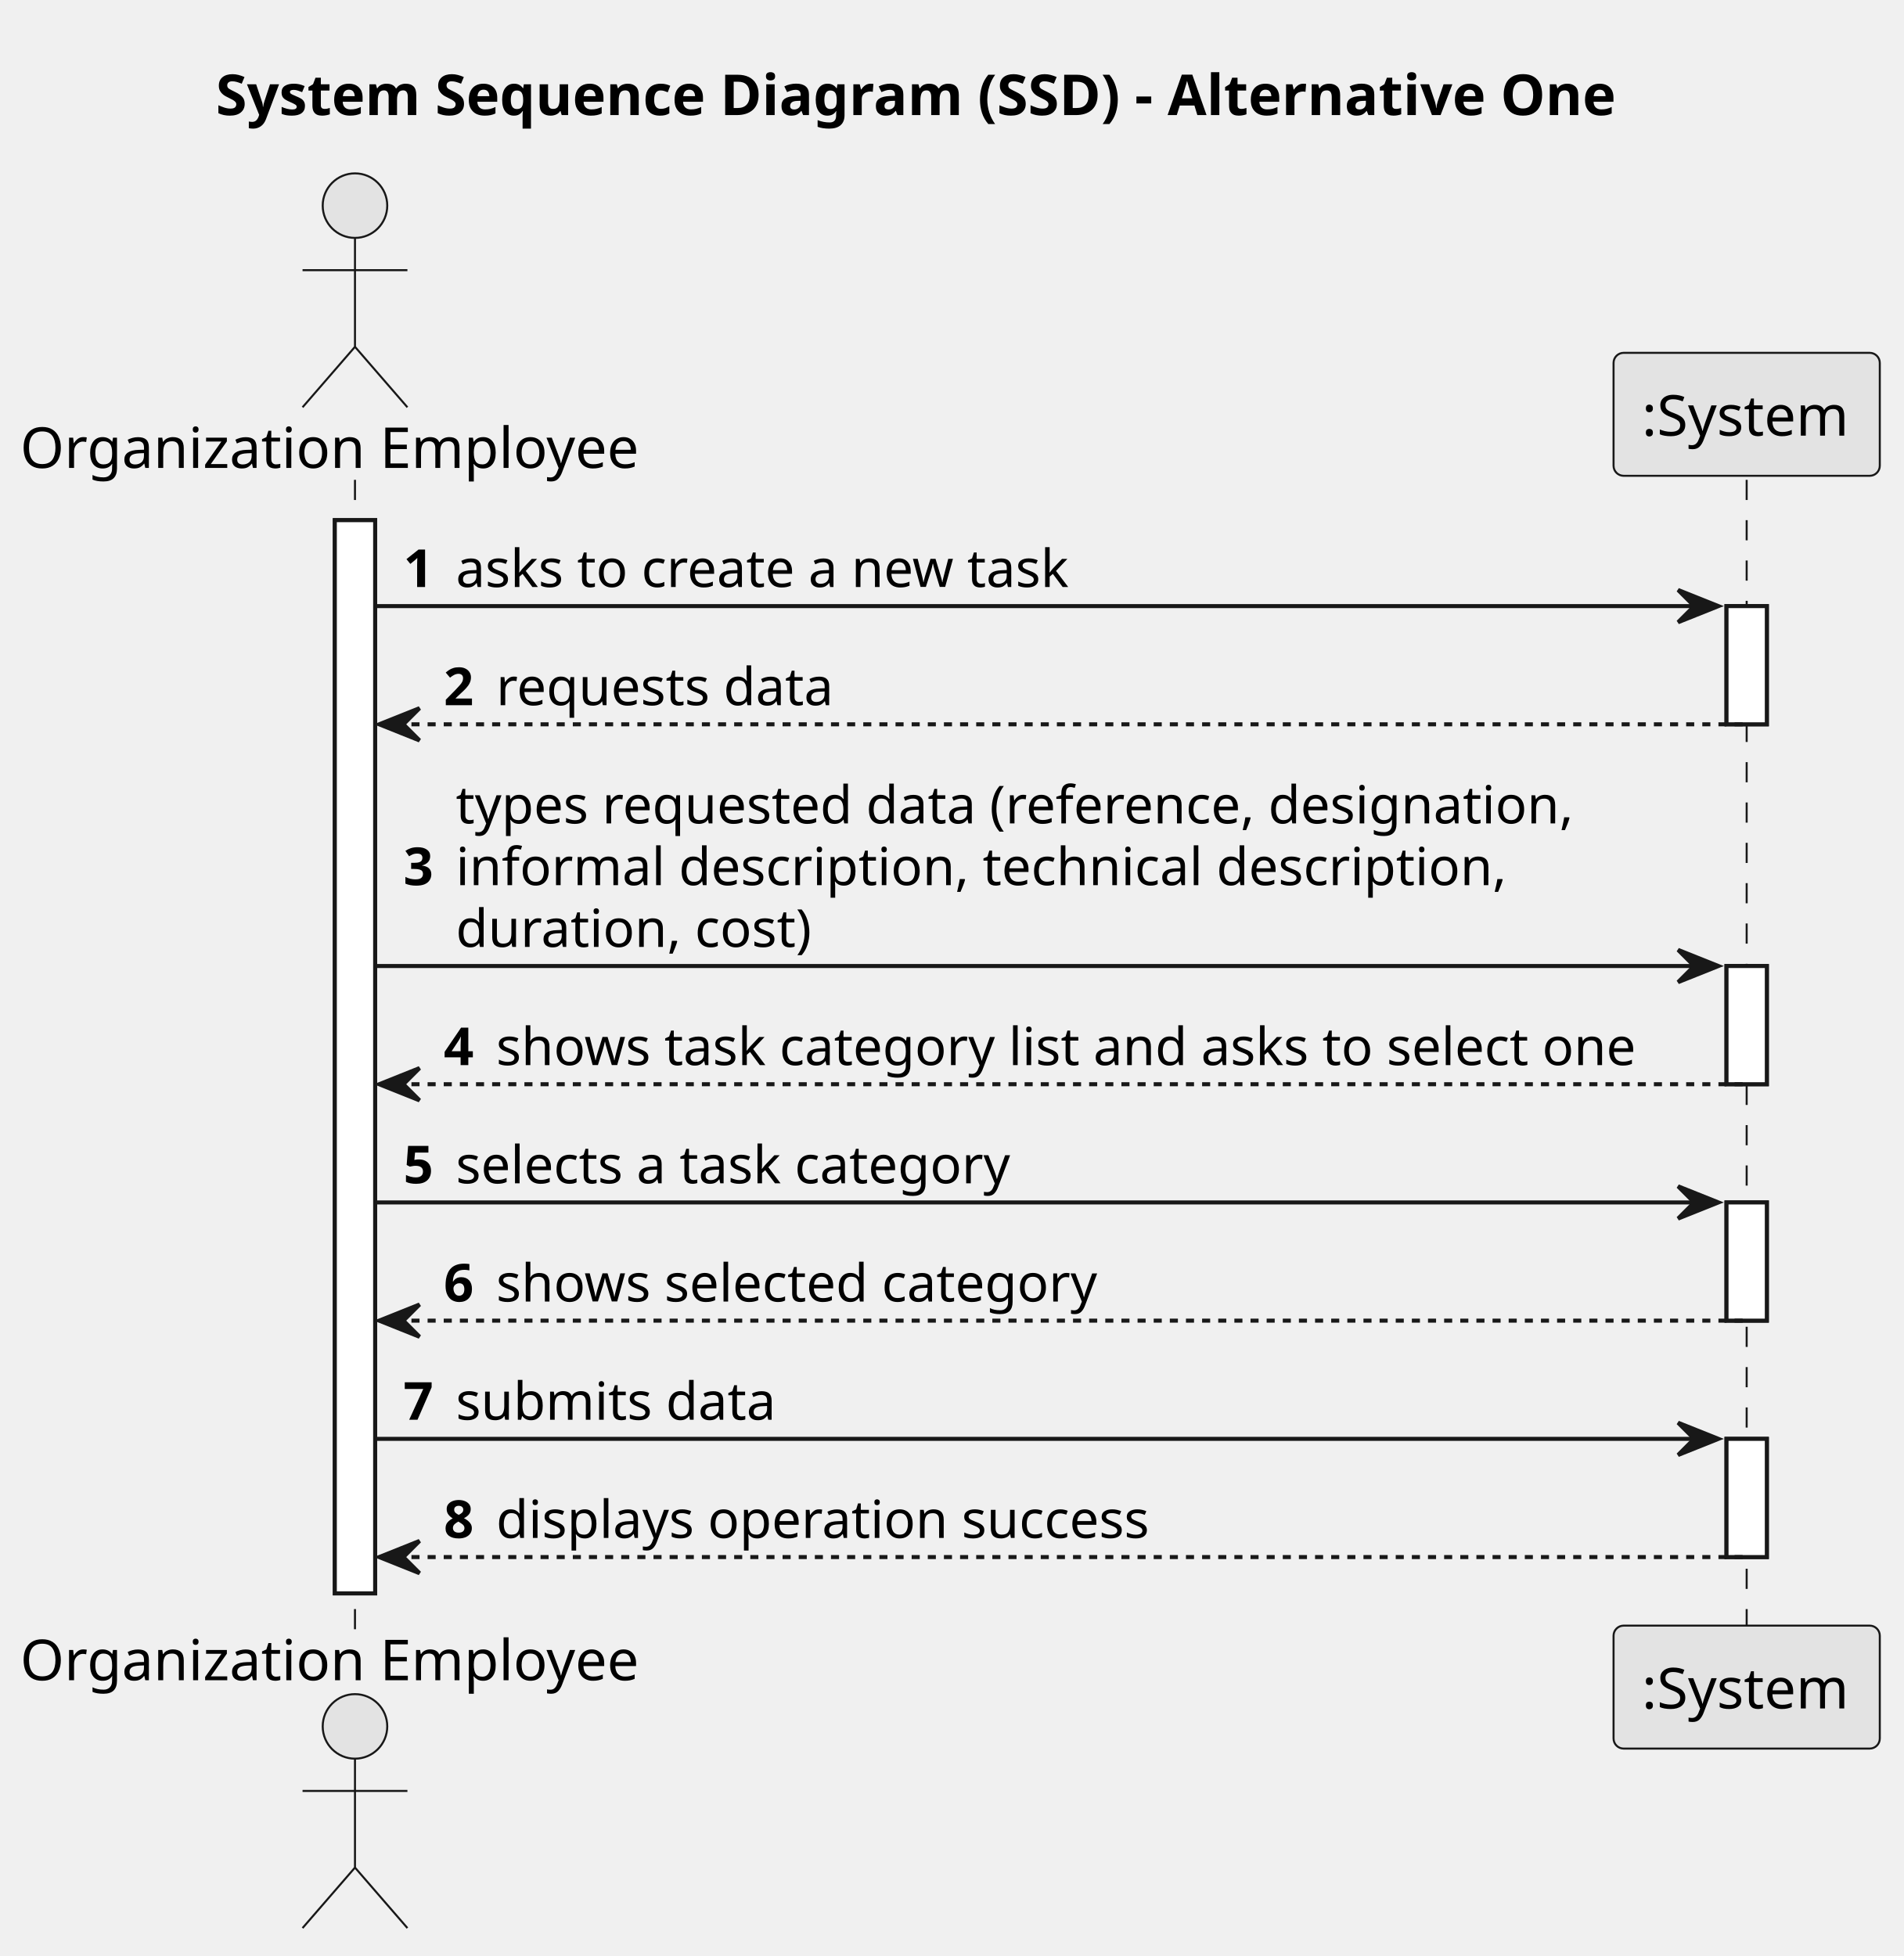
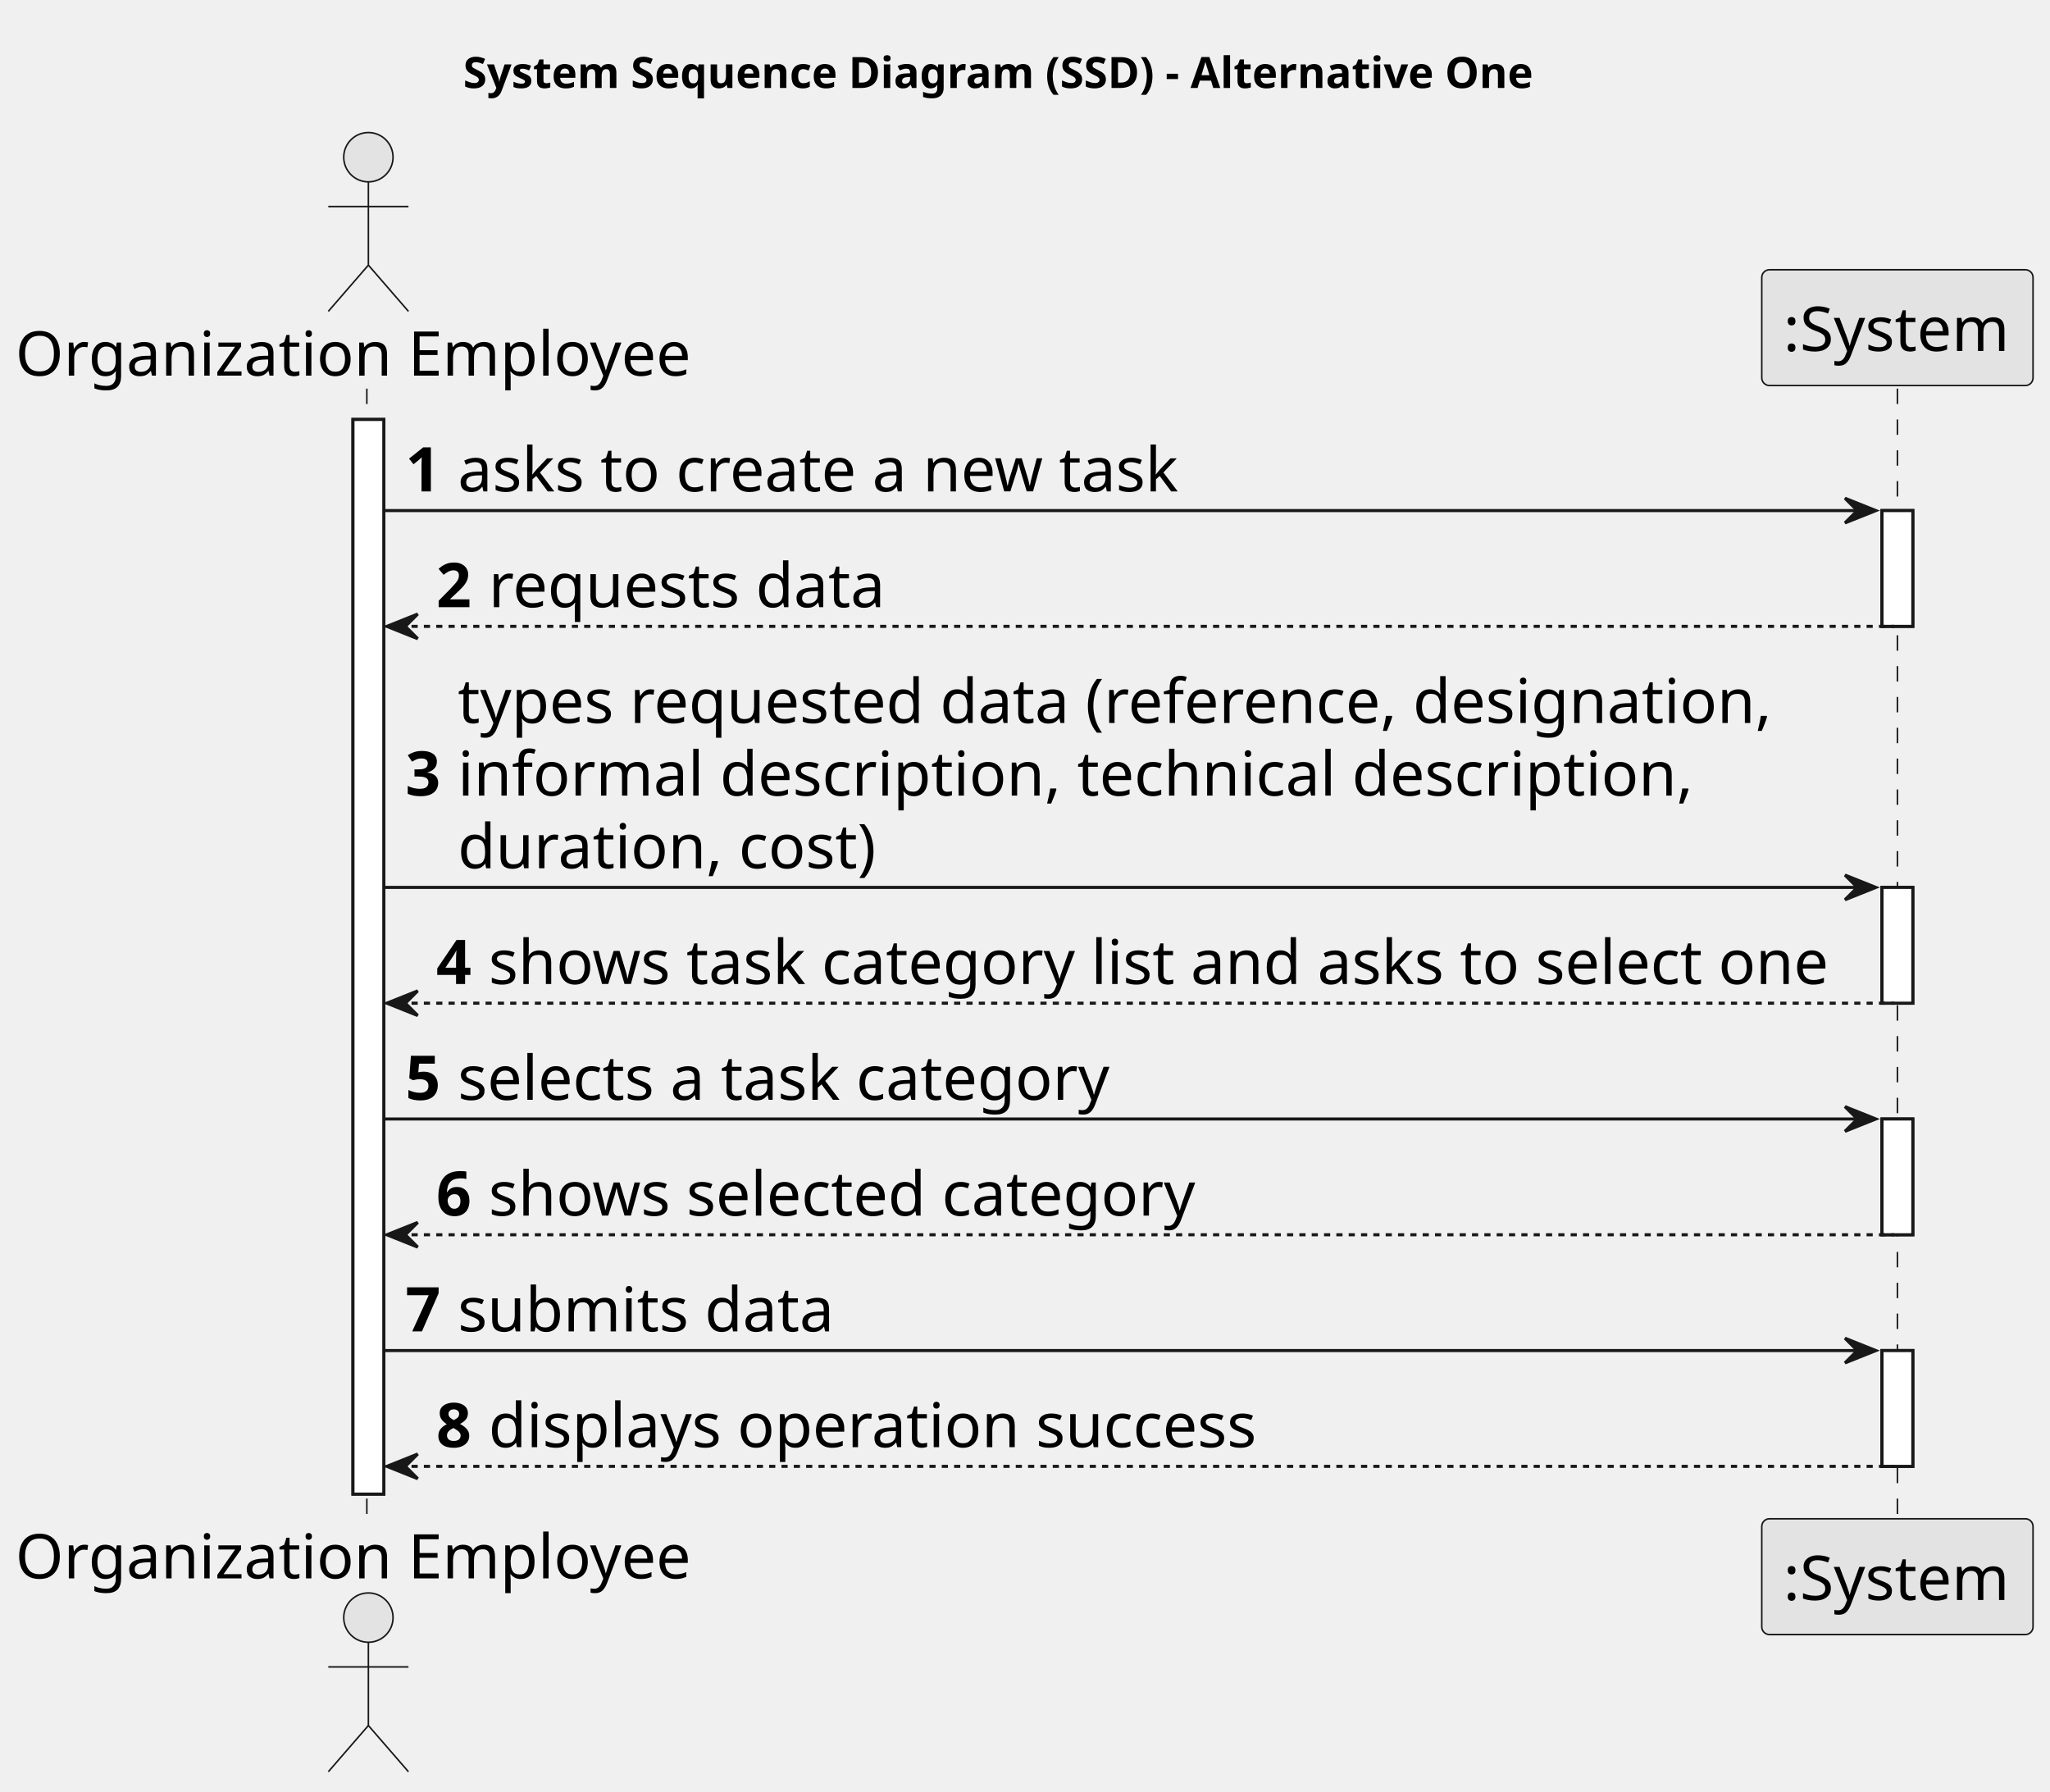
- <svg xmlns="http://www.w3.org/2000/svg" contentStyleType="text/css" height="485px" preserveAspectRatio="none" style="width:472px;height:485px;background:#FFFFFF;" version="1.1" viewBox="0 0 472 485" width="472px" zoomAndPan="magnify">
+ <svg xmlns="http://www.w3.org/2000/svg" contentStyleType="text/css" height="581px" preserveAspectRatio="none" style="width:665px;height:581px;background:#FFFFFF;" version="1.1" viewBox="0 0 665 581" width="665px" zoomAndPan="magnify">
  <defs />
  <g>
-     <text fill="#000000" font-family="sans-serif" font-size="14" font-weight="bold" lengthAdjust="spacing" textLength="363" x="53.5" y="28.535">System Sequence Diagram (SSD) - Alternative One</text>
-     <rect fill="#FFFFFF" height="266.106" style="stroke:#181818;stroke-width:1.0;" width="10" x="83" y="128.977" />
-     <rect fill="#FFFFFF" height="29.311" style="stroke:#181818;stroke-width:1.0;" width="10" x="428" y="150.287" />
-     <rect fill="#FFFFFF" height="29.311" style="stroke:#181818;stroke-width:1.0;" width="10" x="428" y="239.529" />
-     <rect fill="#FFFFFF" height="29.311" style="stroke:#181818;stroke-width:1.0;" width="10" x="428" y="298.15" />
-     <rect fill="#FFFFFF" height="29.311" style="stroke:#181818;stroke-width:1.0;" width="10" x="428" y="356.772" />
-     <line style="stroke:#181818;stroke-width:0.5;stroke-dasharray:5.0,5.0;" x1="88" x2="88" y1="118.977" y2="404.082" />
-     <line style="stroke:#181818;stroke-width:0.5;stroke-dasharray:5.0,5.0;" x1="433" x2="433" y1="118.977" y2="404.082" />
-     <text fill="#000000" font-family="sans-serif" font-size="14" lengthAdjust="spacing" textLength="160" x="5" y="116.023">Organization Employee</text>
-     <ellipse cx="88" cy="50.988" fill="#E3E3E3" rx="8" ry="8" style="stroke:#181818;stroke-width:0.5;" />
-     <path d="M88,58.988 L88,85.988 M75,66.988 L101,66.988 M88,85.988 L75,100.988 M88,85.988 L101,100.988 " fill="none" style="stroke:#181818;stroke-width:0.5;" />
-     <text fill="#000000" font-family="sans-serif" font-size="14" lengthAdjust="spacing" textLength="160" x="5" y="416.617">Organization Employee</text>
-     <ellipse cx="88" cy="428.07" fill="#E3E3E3" rx="8" ry="8" style="stroke:#181818;stroke-width:0.5;" />
-     <path d="M88,436.07 L88,463.07 M75,444.07 L101,444.07 M88,463.07 L75,478.07 M88,463.07 L101,478.07 " fill="none" style="stroke:#181818;stroke-width:0.5;" />
-     <rect fill="#E3E3E3" height="30.488" rx="2.5" ry="2.5" style="stroke:#181818;stroke-width:0.5;" width="66" x="400" y="87.488" />
-     <text fill="#000000" font-family="sans-serif" font-size="14" lengthAdjust="spacing" textLength="52" x="407" y="108.023">:System</text>
-     <rect fill="#E3E3E3" height="30.488" rx="2.5" ry="2.5" style="stroke:#181818;stroke-width:0.5;" width="66" x="400" y="403.082" />
-     <text fill="#000000" font-family="sans-serif" font-size="14" lengthAdjust="spacing" textLength="52" x="407" y="423.617">:System</text>
-     <rect fill="#FFFFFF" height="266.106" style="stroke:#181818;stroke-width:1.0;" width="10" x="83" y="128.977" />
-     <rect fill="#FFFFFF" height="29.311" style="stroke:#181818;stroke-width:1.0;" width="10" x="428" y="150.287" />
-     <rect fill="#FFFFFF" height="29.311" style="stroke:#181818;stroke-width:1.0;" width="10" x="428" y="239.529" />
-     <rect fill="#FFFFFF" height="29.311" style="stroke:#181818;stroke-width:1.0;" width="10" x="428" y="298.15" />
-     <rect fill="#FFFFFF" height="29.311" style="stroke:#181818;stroke-width:1.0;" width="10" x="428" y="356.772" />
-     <polygon fill="#181818" points="416,146.287,426,150.287,416,154.287,420,150.287" style="stroke:#181818;stroke-width:1.0;" />
-     <line style="stroke:#181818;stroke-width:1.0;" x1="93" x2="422" y1="150.287" y2="150.287" />
-     <text fill="#000000" font-family="sans-serif" font-size="13" font-weight="bold" lengthAdjust="spacing" textLength="9" x="100" y="145.545">1</text>
-     <text fill="#000000" font-family="sans-serif" font-size="13" lengthAdjust="spacing" textLength="159" x="113" y="145.545">asks to create a new task</text>
-     <polygon fill="#181818" points="104,175.598,94,179.598,104,183.598,100,179.598" style="stroke:#181818;stroke-width:1.0;" />
-     <line style="stroke:#181818;stroke-width:1.0;stroke-dasharray:2.0,2.0;" x1="98" x2="432" y1="179.598" y2="179.598" />
-     <text fill="#000000" font-family="sans-serif" font-size="13" font-weight="bold" lengthAdjust="spacing" textLength="9" x="110" y="174.856">2</text>
-     <text fill="#000000" font-family="sans-serif" font-size="13" lengthAdjust="spacing" textLength="85" x="123" y="174.856">requests data</text>
-     <polygon fill="#181818" points="416,235.529,426,239.529,416,243.529,420,239.529" style="stroke:#181818;stroke-width:1.0;" />
-     <line style="stroke:#181818;stroke-width:1.0;" x1="93" x2="422" y1="239.529" y2="239.529" />
-     <text fill="#000000" font-family="sans-serif" font-size="13" font-weight="bold" lengthAdjust="spacing" textLength="9" x="100" y="219.477">3</text>
-     <text fill="#000000" font-family="sans-serif" font-size="13" lengthAdjust="spacing" textLength="283" x="113" y="204.166">types requested data (reference, designation,</text>
-     <text fill="#000000" font-family="sans-serif" font-size="13" lengthAdjust="spacing" textLength="272" x="113" y="219.477">informal description, technical description,</text>
-     <text fill="#000000" font-family="sans-serif" font-size="13" lengthAdjust="spacing" textLength="92" x="113" y="234.787">duration, cost)</text>
-     <polygon fill="#181818" points="104,264.84,94,268.84,104,272.84,100,268.84" style="stroke:#181818;stroke-width:1.0;" />
-     <line style="stroke:#181818;stroke-width:1.0;stroke-dasharray:2.0,2.0;" x1="98" x2="432" y1="268.84" y2="268.84" />
-     <text fill="#000000" font-family="sans-serif" font-size="13" font-weight="bold" lengthAdjust="spacing" textLength="9" x="110" y="264.098">4</text>
-     <text fill="#000000" font-family="sans-serif" font-size="13" lengthAdjust="spacing" textLength="298" x="123" y="264.098">shows task category list and asks to select one</text>
-     <polygon fill="#181818" points="416,294.15,426,298.15,416,302.15,420,298.15" style="stroke:#181818;stroke-width:1.0;" />
-     <line style="stroke:#181818;stroke-width:1.0;" x1="93" x2="422" y1="298.15" y2="298.15" />
-     <text fill="#000000" font-family="sans-serif" font-size="13" font-weight="bold" lengthAdjust="spacing" textLength="9" x="100" y="293.408">5</text>
-     <text fill="#000000" font-family="sans-serif" font-size="13" lengthAdjust="spacing" textLength="144" x="113" y="293.408">selects a task category</text>
-     <polygon fill="#181818" points="104,323.461,94,327.461,104,331.461,100,327.461" style="stroke:#181818;stroke-width:1.0;" />
-     <line style="stroke:#181818;stroke-width:1.0;stroke-dasharray:2.0,2.0;" x1="98" x2="432" y1="327.461" y2="327.461" />
-     <text fill="#000000" font-family="sans-serif" font-size="13" font-weight="bold" lengthAdjust="spacing" textLength="9" x="110" y="322.719">6</text>
-     <text fill="#000000" font-family="sans-serif" font-size="13" lengthAdjust="spacing" textLength="154" x="123" y="322.719">shows selected category</text>
-     <polygon fill="#181818" points="416,352.772,426,356.772,416,360.772,420,356.772" style="stroke:#181818;stroke-width:1.0;" />
-     <line style="stroke:#181818;stroke-width:1.0;" x1="93" x2="422" y1="356.772" y2="356.772" />
-     <text fill="#000000" font-family="sans-serif" font-size="13" font-weight="bold" lengthAdjust="spacing" textLength="9" x="100" y="352.029">7</text>
-     <text fill="#000000" font-family="sans-serif" font-size="13" lengthAdjust="spacing" textLength="82" x="113" y="352.029">submits data</text>
-     <polygon fill="#181818" points="104,382.082,94,386.082,104,390.082,100,386.082" style="stroke:#181818;stroke-width:1.0;" />
-     <line style="stroke:#181818;stroke-width:1.0;stroke-dasharray:2.0,2.0;" x1="98" x2="432" y1="386.082" y2="386.082" />
-     <text fill="#000000" font-family="sans-serif" font-size="13" font-weight="bold" lengthAdjust="spacing" textLength="9" x="110" y="381.34">8</text>
-     <text fill="#000000" font-family="sans-serif" font-size="13" lengthAdjust="spacing" textLength="170" x="123" y="381.34">displays operation success</text>
+     <text fill="#000000" font-family="sans-serif" font-size="14" font-weight="bold" lengthAdjust="spacing" textLength="363" x="150.25" y="28.535">System Sequence Diagram (SSD) - Alternative One</text>
+     <rect fill="#FFFFFF" height="348.547" style="stroke:#181818;stroke-width:1.0;" width="10" x="114.5" y="136.043" />
+     <rect fill="#FFFFFF" height="37.555" style="stroke:#181818;stroke-width:1.0;" width="10" x="610.5" y="165.598" />
+     <rect fill="#FFFFFF" height="37.555" style="stroke:#181818;stroke-width:1.0;" width="10" x="610.5" y="287.816" />
+     <rect fill="#FFFFFF" height="37.555" style="stroke:#181818;stroke-width:1.0;" width="10" x="610.5" y="362.926" />
+     <rect fill="#FFFFFF" height="37.555" style="stroke:#181818;stroke-width:1.0;" width="10" x="610.5" y="438.035" />
+     <line style="stroke:#181818;stroke-width:0.5;stroke-dasharray:5.0,5.0;" x1="119" x2="119" y1="126.043" y2="493.59" />
+     <line style="stroke:#181818;stroke-width:0.5;stroke-dasharray:5.0,5.0;" x1="615.5" x2="615.5" y1="126.043" y2="493.59" />
+     <text fill="#000000" font-family="sans-serif" font-size="20" lengthAdjust="spacing" textLength="223" x="5" y="121.824">Organization Employee</text>
+     <ellipse cx="119.5" cy="50.988" fill="#E3E3E3" rx="8" ry="8" style="stroke:#181818;stroke-width:0.5;" />
+     <path d="M119.5,58.988 L119.5,85.988 M106.5,66.988 L132.5,66.988 M119.5,85.988 L106.5,100.988 M119.5,85.988 L132.5,100.988 " fill="none" style="stroke:#181818;stroke-width:0.5;" />
+     <text fill="#000000" font-family="sans-serif" font-size="20" lengthAdjust="spacing" textLength="223" x="5" y="511.926">Organization Employee</text>
+     <ellipse cx="119.5" cy="524.644" fill="#E3E3E3" rx="8" ry="8" style="stroke:#181818;stroke-width:0.5;" />
+     <path d="M119.5,532.644 L119.5,559.644 M106.5,540.644 L132.5,540.644 M119.5,559.644 L106.5,574.644 M119.5,559.644 L132.5,574.644 " fill="none" style="stroke:#181818;stroke-width:0.5;" />
+     <rect fill="#E3E3E3" height="37.555" rx="2.5" ry="2.5" style="stroke:#181818;stroke-width:0.5;" width="88" x="571.5" y="87.488" />
+     <text fill="#000000" font-family="sans-serif" font-size="20" lengthAdjust="spacing" textLength="74" x="578.5" y="113.824">:System</text>
+     <rect fill="#E3E3E3" height="37.555" rx="2.5" ry="2.5" style="stroke:#181818;stroke-width:0.5;" width="88" x="571.5" y="492.59" />
+     <text fill="#000000" font-family="sans-serif" font-size="20" lengthAdjust="spacing" textLength="74" x="578.5" y="518.926">:System</text>
+     <rect fill="#FFFFFF" height="348.547" style="stroke:#181818;stroke-width:1.0;" width="10" x="114.5" y="136.043" />
+     <rect fill="#FFFFFF" height="37.555" style="stroke:#181818;stroke-width:1.0;" width="10" x="610.5" y="165.598" />
+     <rect fill="#FFFFFF" height="37.555" style="stroke:#181818;stroke-width:1.0;" width="10" x="610.5" y="287.816" />
+     <rect fill="#FFFFFF" height="37.555" style="stroke:#181818;stroke-width:1.0;" width="10" x="610.5" y="362.926" />
+     <rect fill="#FFFFFF" height="37.555" style="stroke:#181818;stroke-width:1.0;" width="10" x="610.5" y="438.035" />
+     <polygon fill="#181818" points="598.5,161.598,608.5,165.598,598.5,169.598,602.5,165.598" style="stroke:#181818;stroke-width:1.0;" />
+     <line style="stroke:#181818;stroke-width:1.0;" x1="124.5" x2="604.5" y1="165.598" y2="165.598" />
+     <text fill="#000000" font-family="sans-serif" font-size="20" font-weight="bold" lengthAdjust="spacing" textLength="13" x="131.5" y="159.379">1</text>
+     <text fill="#000000" font-family="sans-serif" font-size="20" lengthAdjust="spacing" textLength="239" x="148.5" y="159.379">asks to create a new task</text>
+     <polygon fill="#181818" points="135.5,199.152,125.5,203.152,135.5,207.152,131.5,203.152" style="stroke:#181818;stroke-width:1.0;" />
+     <line style="stroke:#181818;stroke-width:1.0;stroke-dasharray:2.0,2.0;" x1="129.5" x2="614.5" y1="203.152" y2="203.152" />
+     <text fill="#000000" font-family="sans-serif" font-size="20" font-weight="bold" lengthAdjust="spacing" textLength="13" x="141.5" y="196.934">2</text>
+     <text fill="#000000" font-family="sans-serif" font-size="20" lengthAdjust="spacing" textLength="130" x="158.5" y="196.934">requests data</text>
+     <polygon fill="#181818" points="598.5,283.816,608.5,287.816,598.5,291.816,602.5,287.816" style="stroke:#181818;stroke-width:1.0;" />
+     <line style="stroke:#181818;stroke-width:1.0;" x1="124.5" x2="604.5" y1="287.816" y2="287.816" />
+     <text fill="#000000" font-family="sans-serif" font-size="20" font-weight="bold" lengthAdjust="spacing" textLength="13" x="131.5" y="258.043">3</text>
+     <text fill="#000000" font-family="sans-serif" font-size="20" lengthAdjust="spacing" textLength="433" x="148.5" y="234.488">types requested data (reference, designation,</text>
+     <text fill="#000000" font-family="sans-serif" font-size="20" lengthAdjust="spacing" textLength="412" x="148.5" y="258.043">informal description, technical description,</text>
+     <text fill="#000000" font-family="sans-serif" font-size="20" lengthAdjust="spacing" textLength="139" x="148.5" y="281.598">duration, cost)</text>
+     <polygon fill="#181818" points="135.5,321.371,125.5,325.371,135.5,329.371,131.5,325.371" style="stroke:#181818;stroke-width:1.0;" />
+     <line style="stroke:#181818;stroke-width:1.0;stroke-dasharray:2.0,2.0;" x1="129.5" x2="614.5" y1="325.371" y2="325.371" />
+     <text fill="#000000" font-family="sans-serif" font-size="20" font-weight="bold" lengthAdjust="spacing" textLength="13" x="141.5" y="319.152">4</text>
+     <text fill="#000000" font-family="sans-serif" font-size="20" lengthAdjust="spacing" textLength="445" x="158.5" y="319.152">shows task category list and asks to select one</text>
+     <polygon fill="#181818" points="598.5,358.926,608.5,362.926,598.5,366.926,602.5,362.926" style="stroke:#181818;stroke-width:1.0;" />
+     <line style="stroke:#181818;stroke-width:1.0;" x1="124.5" x2="604.5" y1="362.926" y2="362.926" />
+     <text fill="#000000" font-family="sans-serif" font-size="20" font-weight="bold" lengthAdjust="spacing" textLength="13" x="131.5" y="356.707">5</text>
+     <text fill="#000000" font-family="sans-serif" font-size="20" lengthAdjust="spacing" textLength="215" x="148.5" y="356.707">selects a task category</text>
+     <polygon fill="#181818" points="135.5,396.481,125.5,400.481,135.5,404.481,131.5,400.481" style="stroke:#181818;stroke-width:1.0;" />
+     <line style="stroke:#181818;stroke-width:1.0;stroke-dasharray:2.0,2.0;" x1="129.5" x2="614.5" y1="400.481" y2="400.481" />
+     <text fill="#000000" font-family="sans-serif" font-size="20" font-weight="bold" lengthAdjust="spacing" textLength="13" x="141.5" y="394.262">6</text>
+     <text fill="#000000" font-family="sans-serif" font-size="20" lengthAdjust="spacing" textLength="231" x="158.5" y="394.262">shows selected category</text>
+     <polygon fill="#181818" points="598.5,434.035,608.5,438.035,598.5,442.035,602.5,438.035" style="stroke:#181818;stroke-width:1.0;" />
+     <line style="stroke:#181818;stroke-width:1.0;" x1="124.5" x2="604.5" y1="438.035" y2="438.035" />
+     <text fill="#000000" font-family="sans-serif" font-size="20" font-weight="bold" lengthAdjust="spacing" textLength="13" x="131.5" y="431.816">7</text>
+     <text fill="#000000" font-family="sans-serif" font-size="20" lengthAdjust="spacing" textLength="125" x="148.5" y="431.816">submits data</text>
+     <polygon fill="#181818" points="135.5,471.59,125.5,475.59,135.5,479.59,131.5,475.59" style="stroke:#181818;stroke-width:1.0;" />
+     <line style="stroke:#181818;stroke-width:1.0;stroke-dasharray:2.0,2.0;" x1="129.5" x2="614.5" y1="475.59" y2="475.59" />
+     <text fill="#000000" font-family="sans-serif" font-size="20" font-weight="bold" lengthAdjust="spacing" textLength="13" x="141.5" y="469.371">8</text>
+     <text fill="#000000" font-family="sans-serif" font-size="20" lengthAdjust="spacing" textLength="256" x="158.5" y="469.371">displays operation success</text>
  </g>
</svg>
